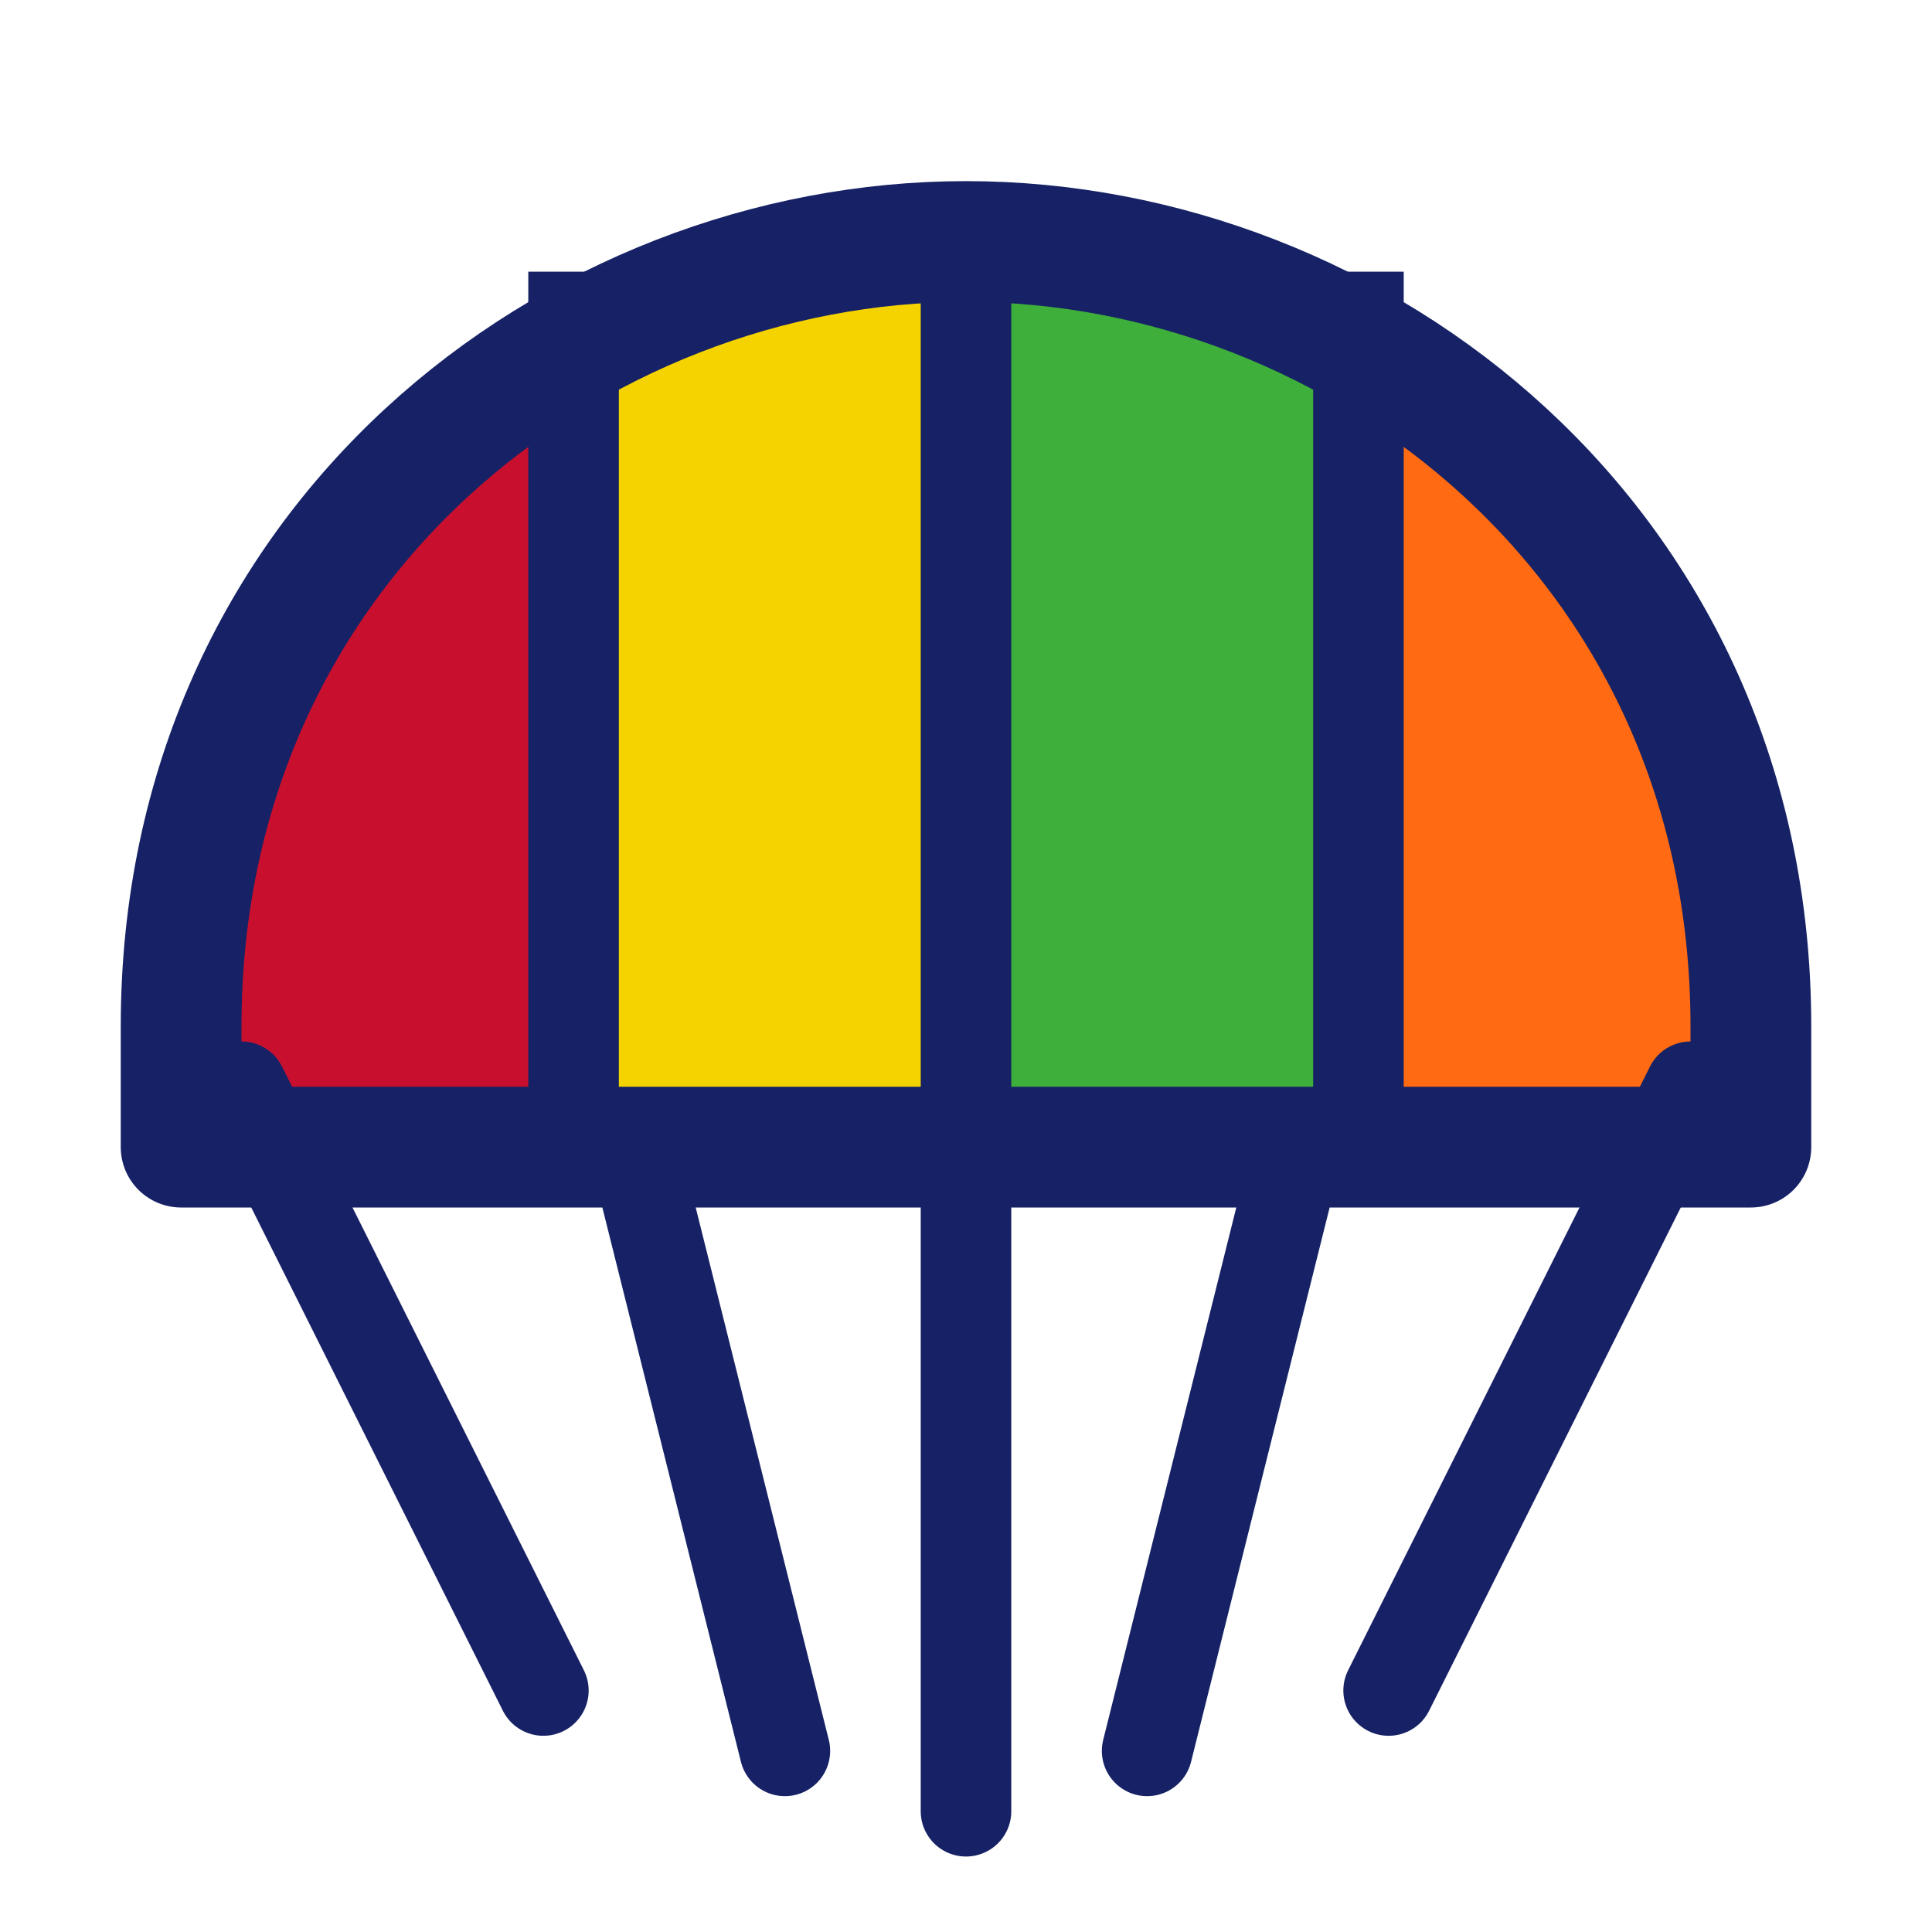
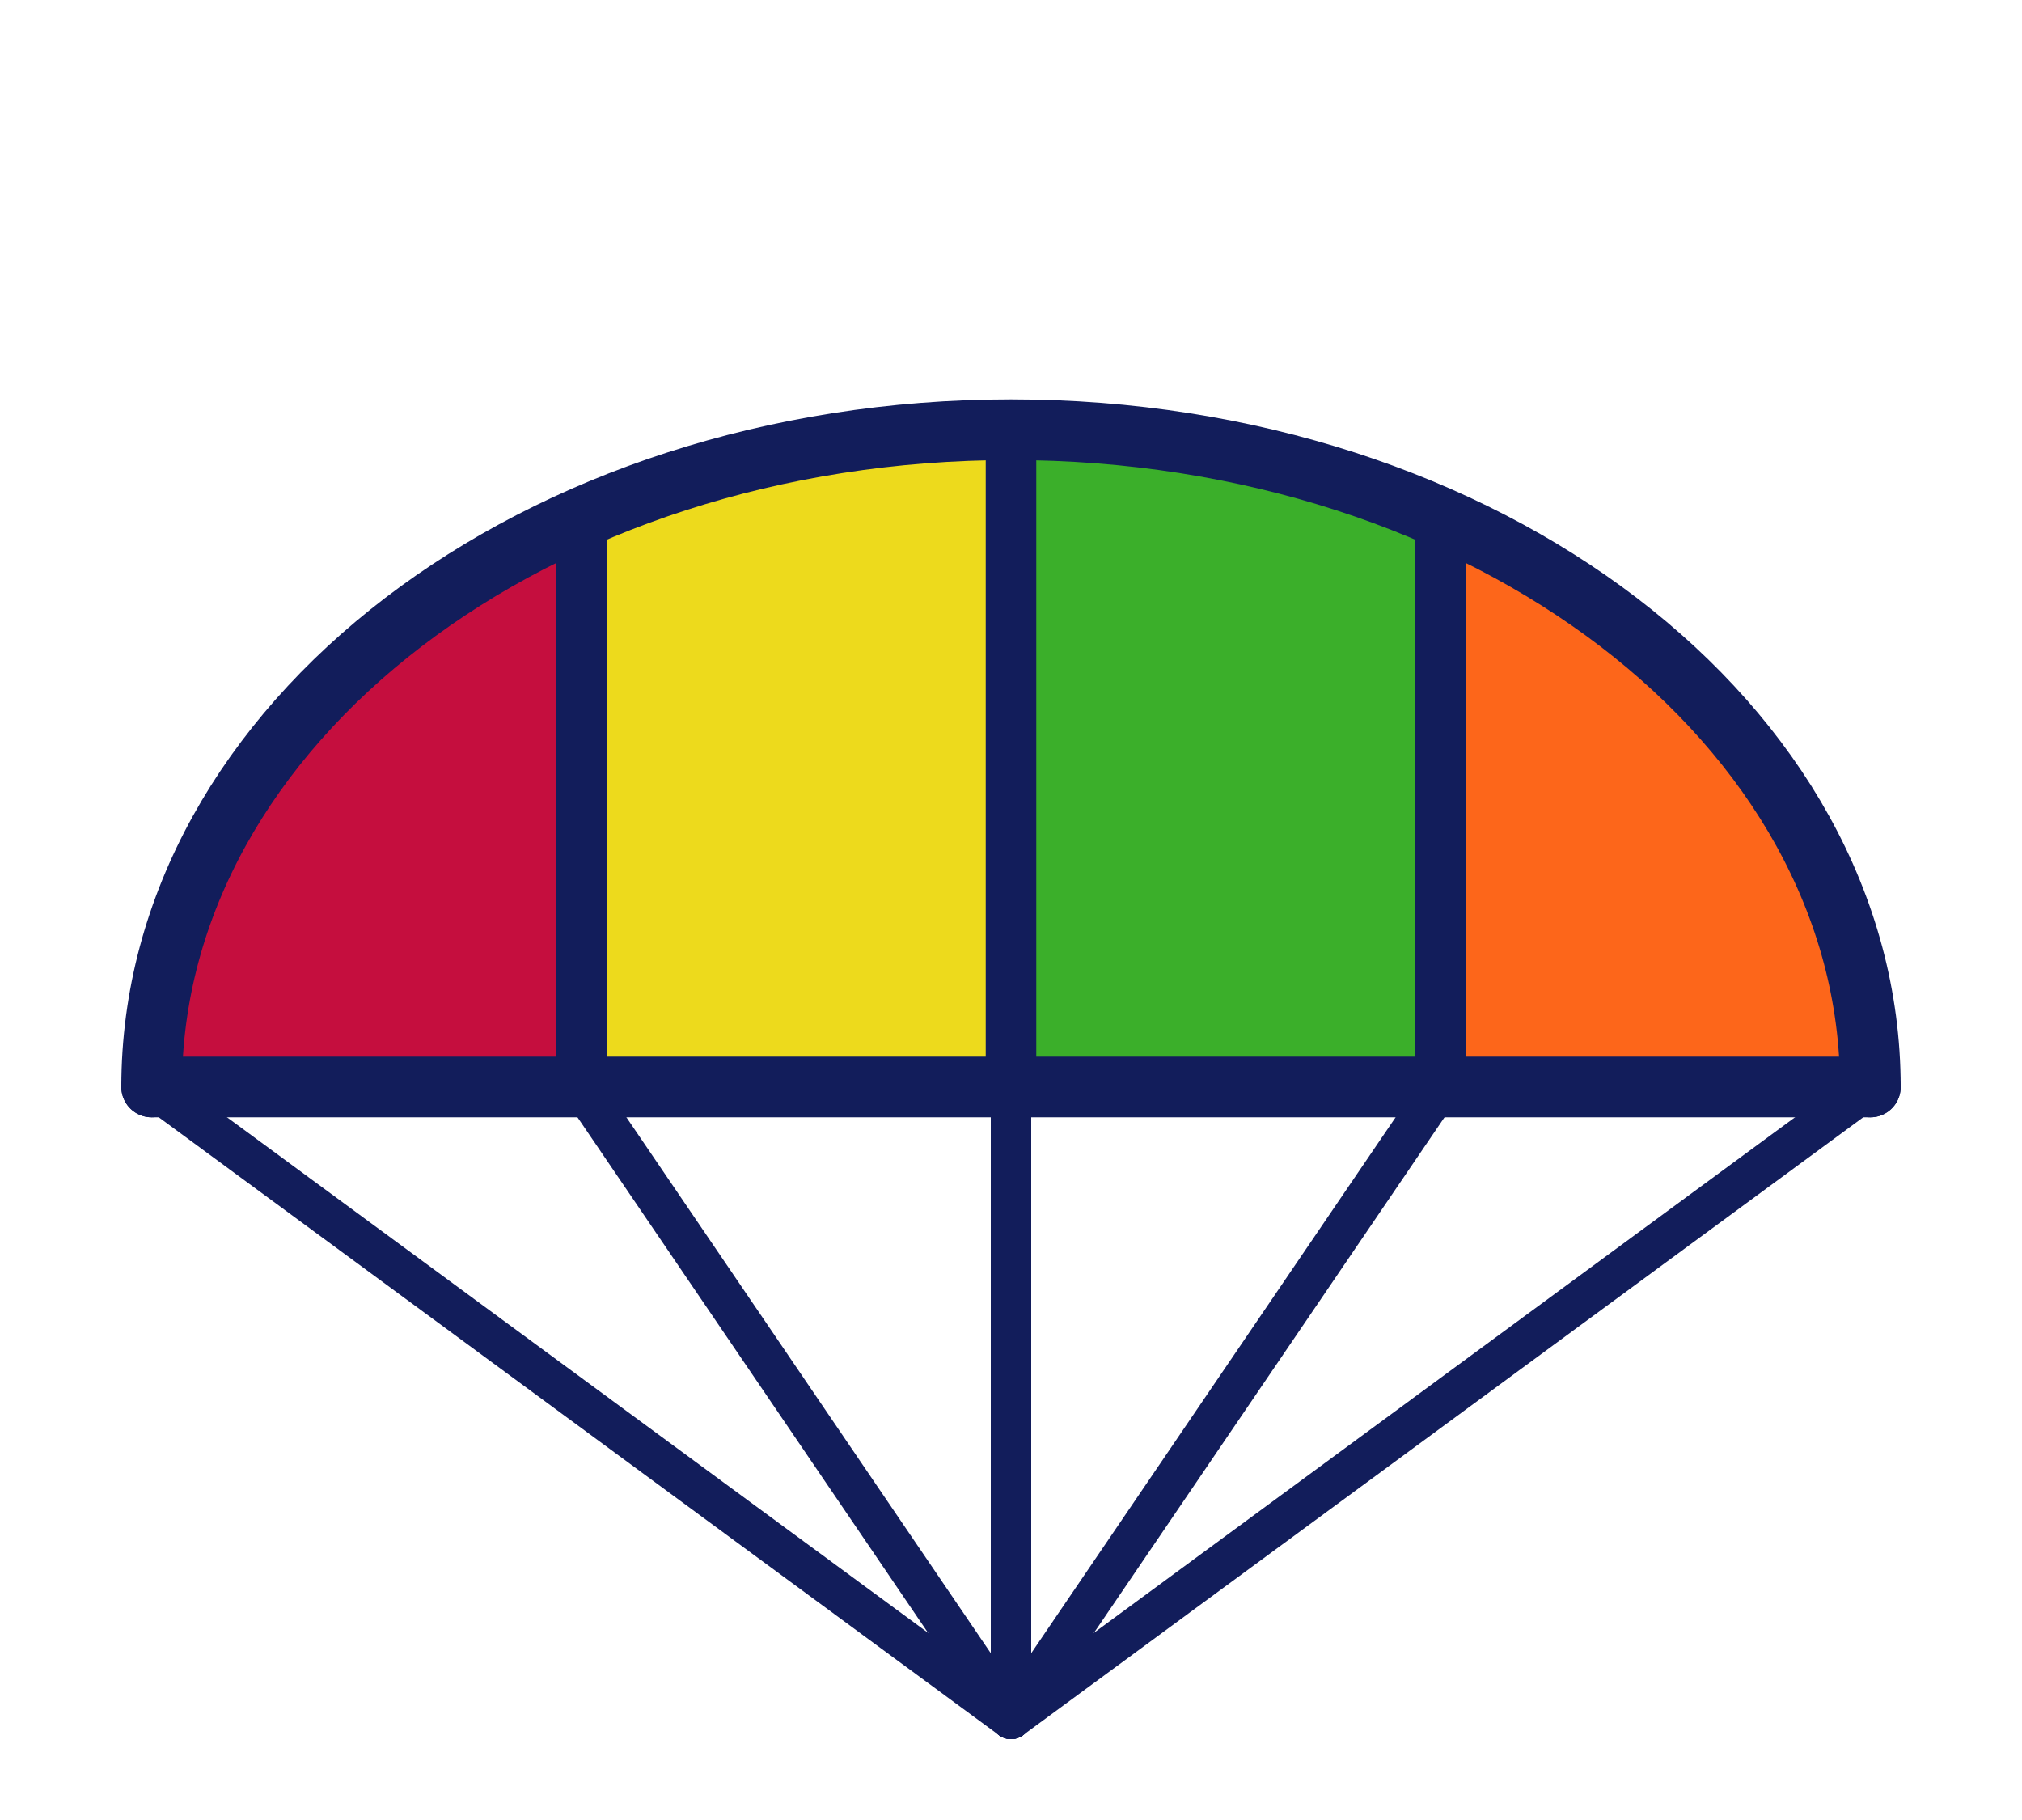
- <svg xmlns="http://www.w3.org/2000/svg" viewBox="0 0 64 64">
+ <svg xmlns="http://www.w3.org/2000/svg" viewBox="0 0 400 360" width="400" height="360">
  <defs>
-     <clipPath id="dome">
-       <path d="M6 34 C6 18 19 8 32 8 C45 8 58 18 58 34 L58 38 L6 38 Z" />
-     </clipPath>
+     <style>
+       .stroke      { fill: none; stroke: #121D5B; stroke-width: 12; stroke-linejoin: round; stroke-linecap: round; }
+       .stroke-rib  { fill: none; stroke: #121D5B; stroke-width: 10; stroke-linejoin: round; stroke-linecap: round; }
+       .rope        { fill: none; stroke: #121D5B; stroke-width: 8;  stroke-linejoin: round; stroke-linecap: round; }
+       .rood   { fill: #C50E3E; }
+       .geel   { fill: #EDDA1C; }
+       .groen  { fill: #3BAF2A; }
+       .oranje { fill: #FD661A; }
+     </style>
  </defs>
-   <g clip-path="url(#dome)">
-     <rect x="6" y="8" width="13" height="32" fill="#c8102e" />
-     <rect x="19" y="8" width="13" height="32" fill="#f4d300" />
-     <rect x="32" y="8" width="13" height="32" fill="#3eaf3a" />
-     <rect x="45" y="8" width="13" height="32" fill="#ff6a13" />
+   <path class="rood" d="M 30 215 A 170 130 0 0 1 115 102.42 L 115 215 Z" />
+   <path class="geel" d="M 115 102.42 A 170 130 0 0 1 200 85 L 200 215 L 115 215 Z" />
+   <path class="groen" d="M 200 85 A 170 130 0 0 1 285 102.42 L 285 215 L 200 215 Z" />
+   <path class="oranje" d="M 285 102.42 A 170 130 0 0 1 370 215 L 285 215 Z" />
+   <path class="stroke" d="M 30 215 A 170 130 0 0 1 370 215" />
+   <line class="stroke-rib" x1="115" y1="102.42" x2="115" y2="215" />
+   <line class="stroke-rib" x1="200" y1="85" x2="200" y2="215" />
+   <line class="stroke-rib" x1="285" y1="102.42" x2="285" y2="215" />
+   <line class="stroke" x1="30" y1="215" x2="370" y2="215" />
+   <g class="rope">
+     <line x1="30" y1="215" x2="200" y2="340" />
+     <line x1="115" y1="215" x2="200" y2="340" />
+     <line x1="200" y1="215" x2="200" y2="340" />
+     <line x1="285" y1="215" x2="200" y2="340" />
+     <line x1="370" y1="215" x2="200" y2="340" />
  </g>
-   <path d="M6 34 C6 18 19 8 32 8 C45 8 58 18 58 34 L58 38 L6 38 Z" fill="none" stroke="#162265" stroke-width="4" stroke-linejoin="round" />
-   <line x1="32" y1="8" x2="32" y2="38" stroke="#162265" stroke-width="3" />
-   <line x1="19" y1="9" x2="19" y2="38" stroke="#162265" stroke-width="3" />
-   <line x1="45" y1="9" x2="45" y2="38" stroke="#162265" stroke-width="3" />
-   <path d="M8 36 L18 56" stroke="#162265" stroke-width="3" stroke-linecap="round" />
-   <path d="M21 38 L26 58" stroke="#162265" stroke-width="3" stroke-linecap="round" />
-   <path d="M32 38 L32 60" stroke="#162265" stroke-width="3" stroke-linecap="round" />
-   <path d="M43 38 L38 58" stroke="#162265" stroke-width="3" stroke-linecap="round" />
-   <path d="M56 36 L46 56" stroke="#162265" stroke-width="3" stroke-linecap="round" />
</svg>
